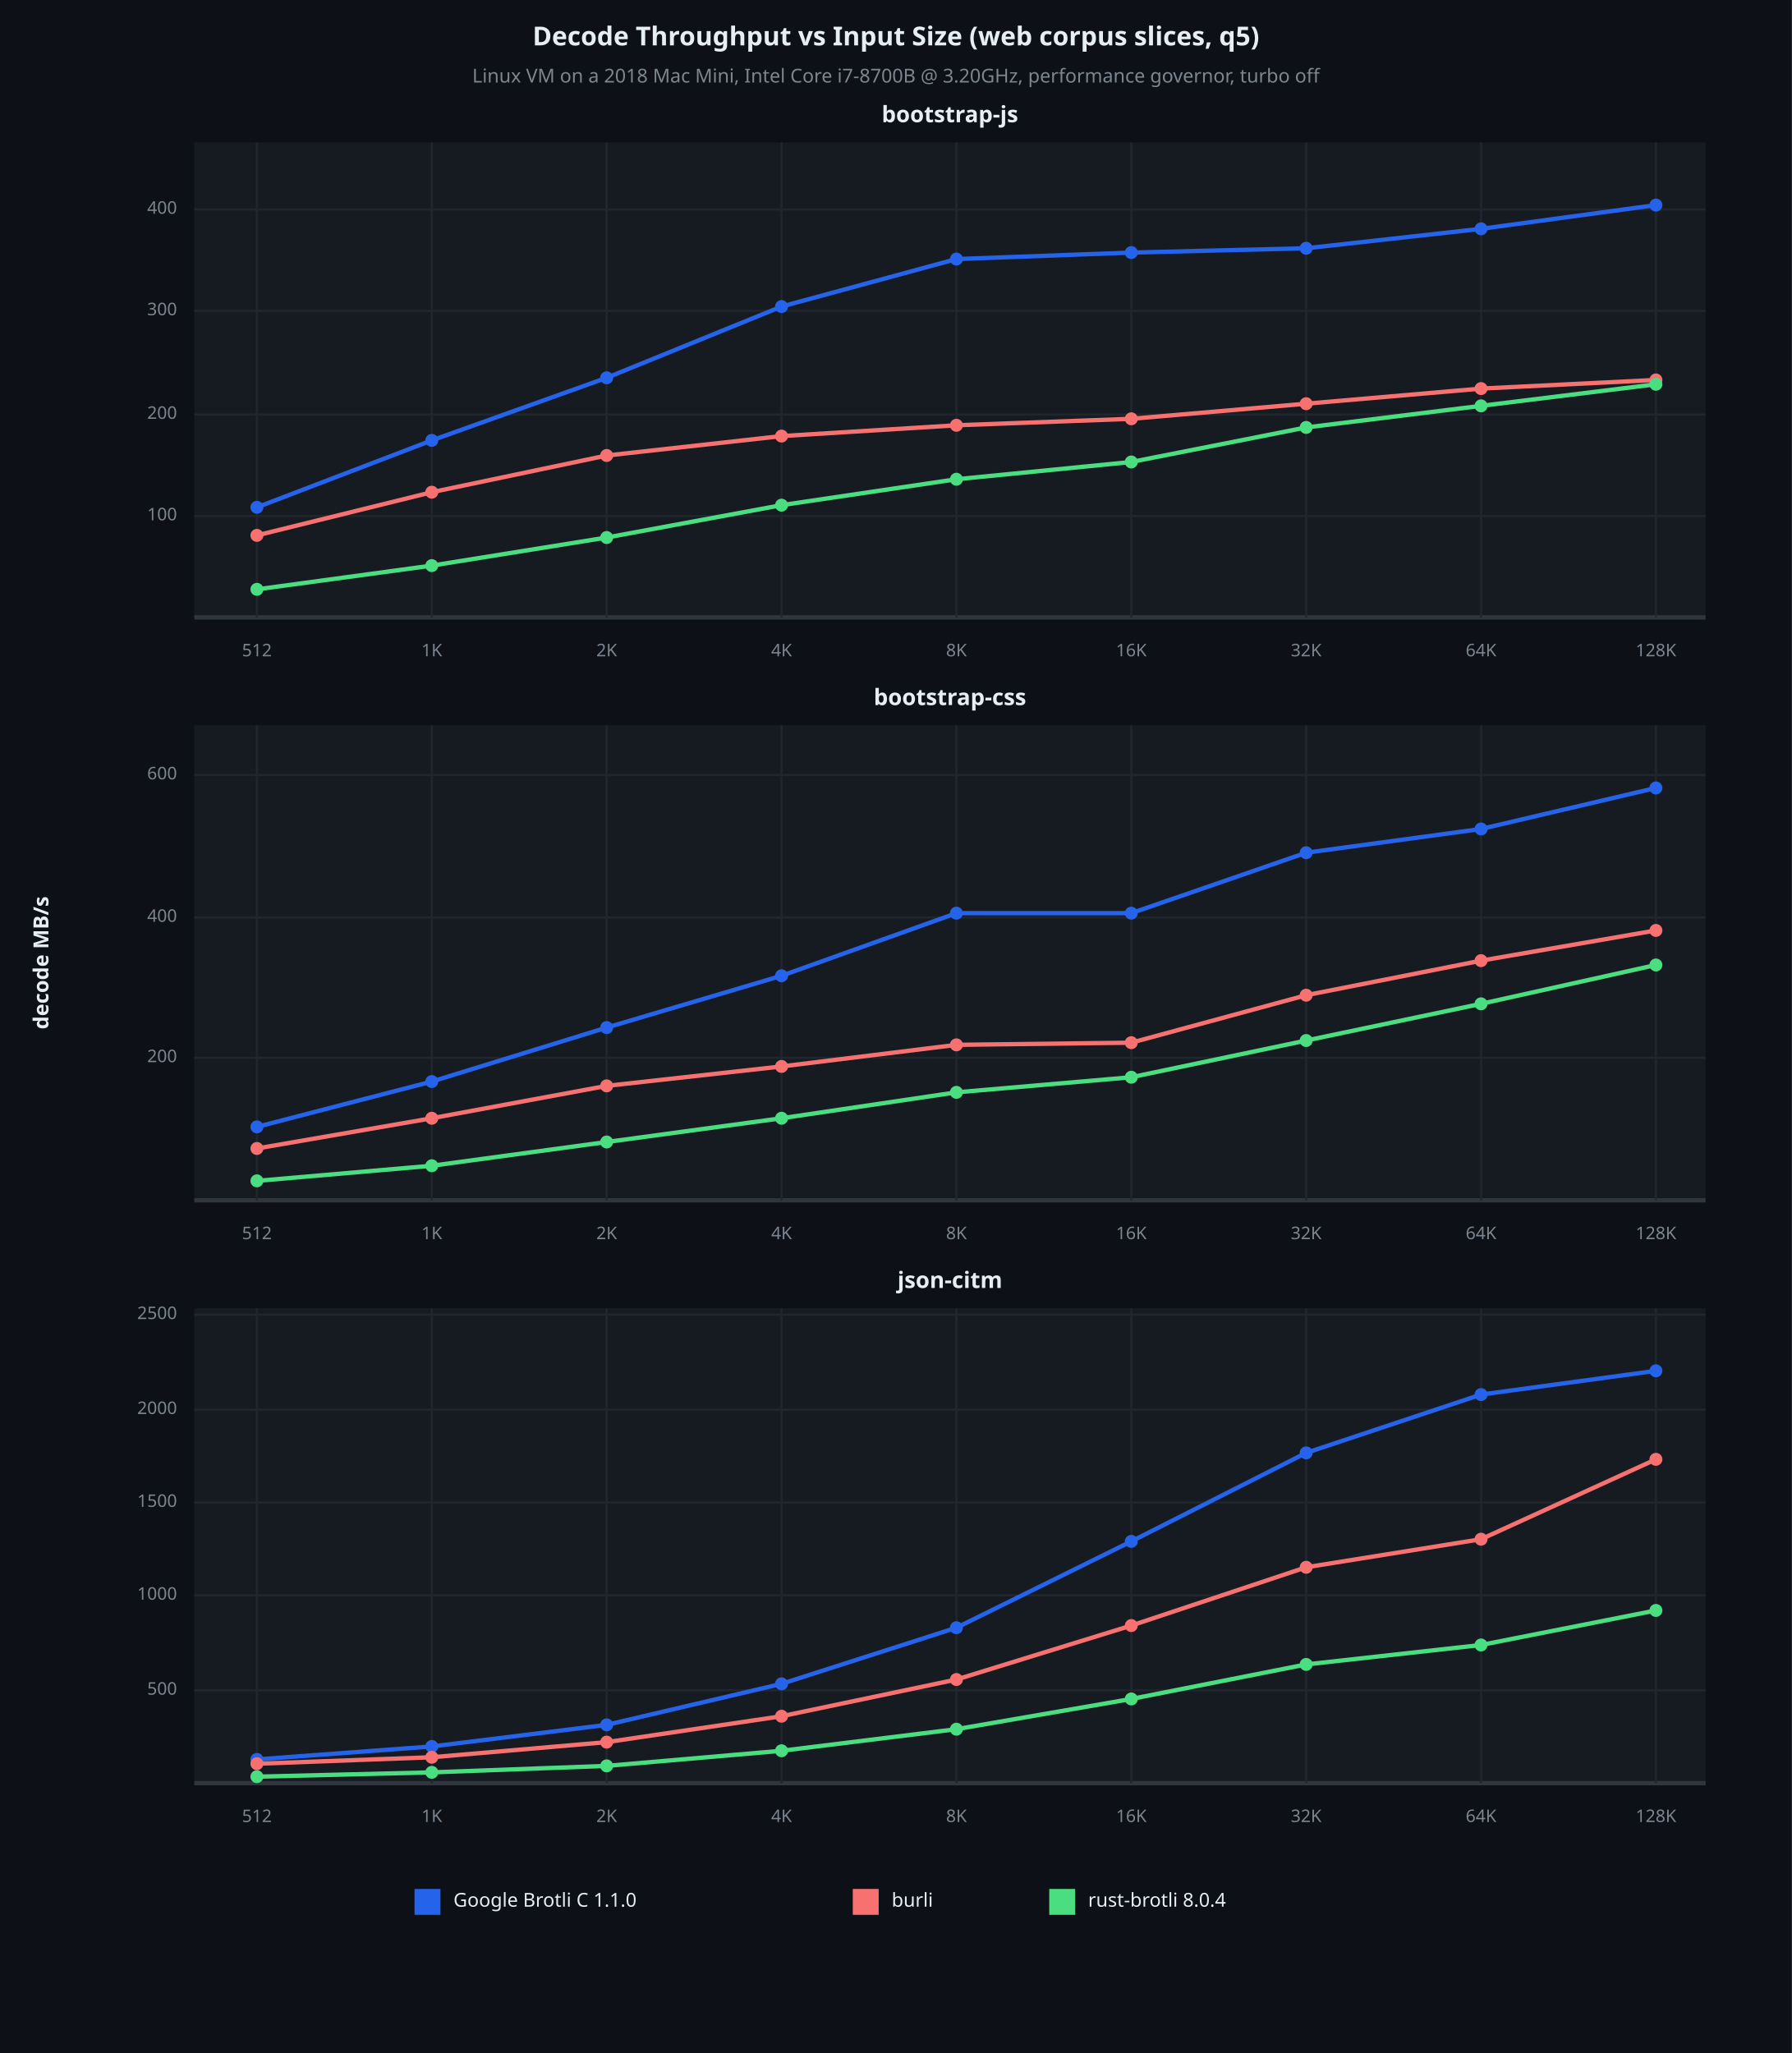
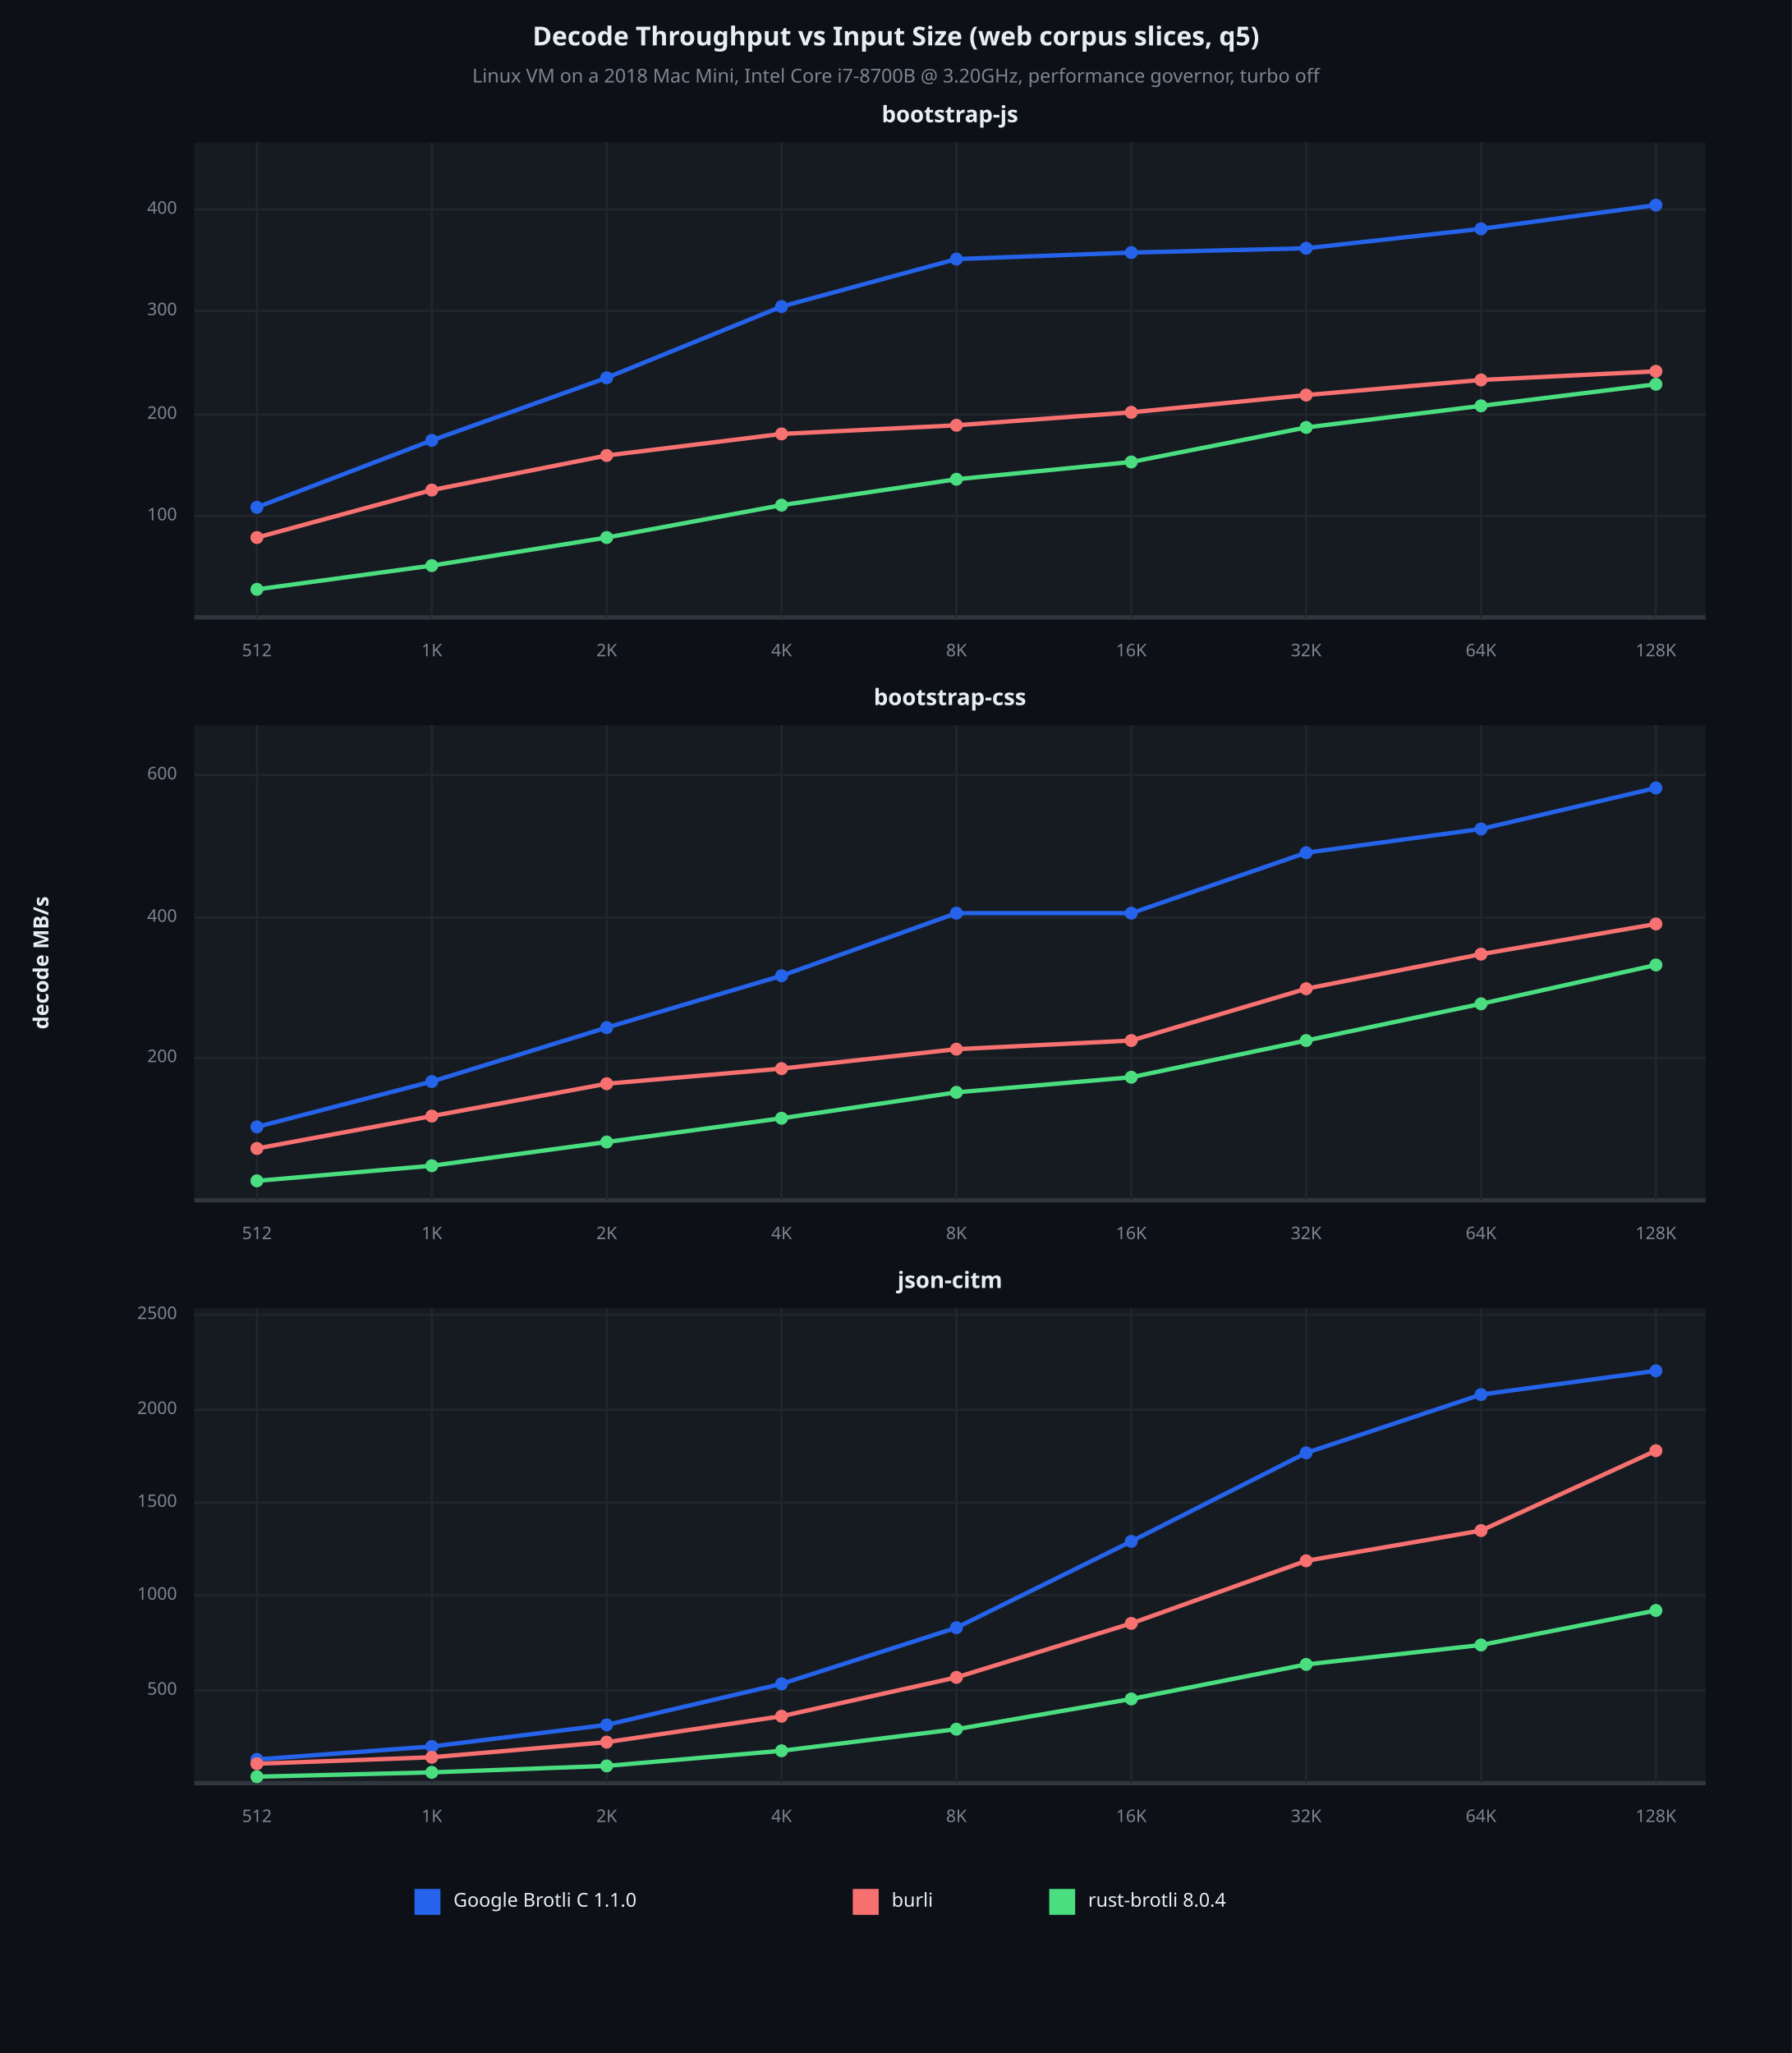
<svg xmlns="http://www.w3.org/2000/svg" viewBox="0 0 830 951" font-family="system-ui, -apple-system, sans-serif">
  <rect x="0" y="0" width="830" height="951" opacity="1" fill="#0D1117" stroke="none" />
  <text x="415" y="18" dy="0.5ex" text-anchor="middle" font-family="sans-serif" font-size="12.097" opacity="1" fill="#E6EDF3" font-weight="bold">
Decode Throughput vs Input Size (web corpus slices, q5)
</text>
  <text x="415" y="36" dy="0.5ex" text-anchor="middle" font-family="sans-serif" font-size="8.871" opacity="1" fill="#7D8590">
Linux VM on a 2018 Mac Mini, Intel Core i7-8700B @ 3.20GHz, performance governor, turbo off
</text>
  <rect x="90" y="66" width="700" height="220" opacity="1" fill="#161B22" stroke="none" />
  <text x="440" y="54" dy="0.5ex" text-anchor="middle" font-family="sans-serif" font-size="10.484" opacity="1" fill="#E6EDF3" font-weight="bold">
bootstrap-js
</text>
  <polyline fill="none" opacity="1" stroke="#30363D" stroke-width="2" points="90,286 790,286 " />
  <polyline fill="none" opacity="1" stroke="#21262D" stroke-width="1" points="119,66 119,286 " />
  <text x="119" y="302" dy="0.5ex" text-anchor="middle" font-family="sans-serif" font-size="8.065" opacity="1" fill="#7D8590">
512
</text>
  <polyline fill="none" opacity="1" stroke="#21262D" stroke-width="1" points="200,66 200,286 " />
  <text x="200" y="302" dy="0.5ex" text-anchor="middle" font-family="sans-serif" font-size="8.065" opacity="1" fill="#7D8590">
1K
</text>
  <polyline fill="none" opacity="1" stroke="#21262D" stroke-width="1" points="281,66 281,286 " />
  <text x="281" y="302" dy="0.5ex" text-anchor="middle" font-family="sans-serif" font-size="8.065" opacity="1" fill="#7D8590">
2K
</text>
  <polyline fill="none" opacity="1" stroke="#21262D" stroke-width="1" points="362,66 362,286 " />
  <text x="362" y="302" dy="0.5ex" text-anchor="middle" font-family="sans-serif" font-size="8.065" opacity="1" fill="#7D8590">
4K
</text>
  <polyline fill="none" opacity="1" stroke="#21262D" stroke-width="1" points="443,66 443,286 " />
  <text x="443" y="302" dy="0.5ex" text-anchor="middle" font-family="sans-serif" font-size="8.065" opacity="1" fill="#7D8590">
8K
</text>
  <polyline fill="none" opacity="1" stroke="#21262D" stroke-width="1" points="524,66 524,286 " />
  <text x="524" y="302" dy="0.5ex" text-anchor="middle" font-family="sans-serif" font-size="8.065" opacity="1" fill="#7D8590">
16K
</text>
  <polyline fill="none" opacity="1" stroke="#21262D" stroke-width="1" points="605,66 605,286 " />
  <text x="605" y="302" dy="0.5ex" text-anchor="middle" font-family="sans-serif" font-size="8.065" opacity="1" fill="#7D8590">
32K
</text>
  <polyline fill="none" opacity="1" stroke="#21262D" stroke-width="1" points="686,66 686,286 " />
  <text x="686" y="302" dy="0.5ex" text-anchor="middle" font-family="sans-serif" font-size="8.065" opacity="1" fill="#7D8590">
64K
</text>
  <polyline fill="none" opacity="1" stroke="#21262D" stroke-width="1" points="767,66 767,286 " />
  <text x="767" y="302" dy="0.5ex" text-anchor="middle" font-family="sans-serif" font-size="8.065" opacity="1" fill="#7D8590">
128K
</text>
  <polyline fill="none" opacity="1" stroke="#21262D" stroke-width="1" points="90,239 790,239 " />
  <text x="82" y="239" dy="0.5ex" text-anchor="end" font-family="sans-serif" font-size="8.065" opacity="1" fill="#7D8590">
100
</text>
  <polyline fill="none" opacity="1" stroke="#21262D" stroke-width="1" points="90,192 790,192 " />
  <text x="82" y="192" dy="0.5ex" text-anchor="end" font-family="sans-serif" font-size="8.065" opacity="1" fill="#7D8590">
200
</text>
  <polyline fill="none" opacity="1" stroke="#21262D" stroke-width="1" points="90,144 790,144 " />
  <text x="82" y="144" dy="0.5ex" text-anchor="end" font-family="sans-serif" font-size="8.065" opacity="1" fill="#7D8590">
300
</text>
  <polyline fill="none" opacity="1" stroke="#21262D" stroke-width="1" points="90,97 790,97 " />
  <text x="82" y="97" dy="0.5ex" text-anchor="end" font-family="sans-serif" font-size="8.065" opacity="1" fill="#7D8590">
400
</text>
  <polyline fill="none" opacity="1" stroke="#2563EB" stroke-width="2" points="119,235 200,204 281,175 362,142 443,120 524,117 605,115 686,106 767,95 " />
  <circle cx="119" cy="235" r="3" opacity="1" fill="#2563EB" stroke="none" stroke-width="1" />
  <circle cx="200" cy="204" r="3" opacity="1" fill="#2563EB" stroke="none" stroke-width="1" />
  <circle cx="281" cy="175" r="3" opacity="1" fill="#2563EB" stroke="none" stroke-width="1" />
  <circle cx="362" cy="142" r="3" opacity="1" fill="#2563EB" stroke="none" stroke-width="1" />
  <circle cx="443" cy="120" r="3" opacity="1" fill="#2563EB" stroke="none" stroke-width="1" />
  <circle cx="524" cy="117" r="3" opacity="1" fill="#2563EB" stroke="none" stroke-width="1" />
  <circle cx="605" cy="115" r="3" opacity="1" fill="#2563EB" stroke="none" stroke-width="1" />
  <circle cx="686" cy="106" r="3" opacity="1" fill="#2563EB" stroke="none" stroke-width="1" />
  <circle cx="767" cy="95" r="3" opacity="1" fill="#2563EB" stroke="none" stroke-width="1" />
-   <polyline fill="none" opacity="1" stroke="#F87171" stroke-width="2" points="119,248 200,228 281,211 362,202 443,197 524,194 605,187 686,180 767,176 " />
-   <circle cx="119" cy="248" r="3" opacity="1" fill="#F87171" stroke="none" stroke-width="1" />
-   <circle cx="200" cy="228" r="3" opacity="1" fill="#F87171" stroke="none" stroke-width="1" />
+   <polyline fill="none" opacity="1" stroke="#F87171" stroke-width="2" points="119,249 200,227 281,211 362,201 443,197 524,191 605,183 686,176 767,172 " />
+   <circle cx="119" cy="249" r="3" opacity="1" fill="#F87171" stroke="none" stroke-width="1" />
+   <circle cx="200" cy="227" r="3" opacity="1" fill="#F87171" stroke="none" stroke-width="1" />
  <circle cx="281" cy="211" r="3" opacity="1" fill="#F87171" stroke="none" stroke-width="1" />
-   <circle cx="362" cy="202" r="3" opacity="1" fill="#F87171" stroke="none" stroke-width="1" />
+   <circle cx="362" cy="201" r="3" opacity="1" fill="#F87171" stroke="none" stroke-width="1" />
  <circle cx="443" cy="197" r="3" opacity="1" fill="#F87171" stroke="none" stroke-width="1" />
-   <circle cx="524" cy="194" r="3" opacity="1" fill="#F87171" stroke="none" stroke-width="1" />
-   <circle cx="605" cy="187" r="3" opacity="1" fill="#F87171" stroke="none" stroke-width="1" />
-   <circle cx="686" cy="180" r="3" opacity="1" fill="#F87171" stroke="none" stroke-width="1" />
-   <circle cx="767" cy="176" r="3" opacity="1" fill="#F87171" stroke="none" stroke-width="1" />
+   <circle cx="524" cy="191" r="3" opacity="1" fill="#F87171" stroke="none" stroke-width="1" />
+   <circle cx="605" cy="183" r="3" opacity="1" fill="#F87171" stroke="none" stroke-width="1" />
+   <circle cx="686" cy="176" r="3" opacity="1" fill="#F87171" stroke="none" stroke-width="1" />
+   <circle cx="767" cy="172" r="3" opacity="1" fill="#F87171" stroke="none" stroke-width="1" />
  <polyline fill="none" opacity="1" stroke="#4ADE80" stroke-width="2" points="119,273 200,262 281,249 362,234 443,222 524,214 605,198 686,188 767,178 " />
  <circle cx="119" cy="273" r="3" opacity="1" fill="#4ADE80" stroke="none" stroke-width="1" />
  <circle cx="200" cy="262" r="3" opacity="1" fill="#4ADE80" stroke="none" stroke-width="1" />
  <circle cx="281" cy="249" r="3" opacity="1" fill="#4ADE80" stroke="none" stroke-width="1" />
  <circle cx="362" cy="234" r="3" opacity="1" fill="#4ADE80" stroke="none" stroke-width="1" />
  <circle cx="443" cy="222" r="3" opacity="1" fill="#4ADE80" stroke="none" stroke-width="1" />
  <circle cx="524" cy="214" r="3" opacity="1" fill="#4ADE80" stroke="none" stroke-width="1" />
  <circle cx="605" cy="198" r="3" opacity="1" fill="#4ADE80" stroke="none" stroke-width="1" />
  <circle cx="686" cy="188" r="3" opacity="1" fill="#4ADE80" stroke="none" stroke-width="1" />
  <circle cx="767" cy="178" r="3" opacity="1" fill="#4ADE80" stroke="none" stroke-width="1" />
  <rect x="90" y="336" width="700" height="220" opacity="1" fill="#161B22" stroke="none" />
  <text x="440" y="324" dy="0.5ex" text-anchor="middle" font-family="sans-serif" font-size="10.484" opacity="1" fill="#E6EDF3" font-weight="bold">
bootstrap-css
</text>
  <polyline fill="none" opacity="1" stroke="#30363D" stroke-width="2" points="90,556 790,556 " />
  <polyline fill="none" opacity="1" stroke="#21262D" stroke-width="1" points="119,336 119,556 " />
  <text x="119" y="572" dy="0.5ex" text-anchor="middle" font-family="sans-serif" font-size="8.065" opacity="1" fill="#7D8590">
512
</text>
  <polyline fill="none" opacity="1" stroke="#21262D" stroke-width="1" points="200,336 200,556 " />
  <text x="200" y="572" dy="0.5ex" text-anchor="middle" font-family="sans-serif" font-size="8.065" opacity="1" fill="#7D8590">
1K
</text>
  <polyline fill="none" opacity="1" stroke="#21262D" stroke-width="1" points="281,336 281,556 " />
  <text x="281" y="572" dy="0.5ex" text-anchor="middle" font-family="sans-serif" font-size="8.065" opacity="1" fill="#7D8590">
2K
</text>
  <polyline fill="none" opacity="1" stroke="#21262D" stroke-width="1" points="362,336 362,556 " />
  <text x="362" y="572" dy="0.5ex" text-anchor="middle" font-family="sans-serif" font-size="8.065" opacity="1" fill="#7D8590">
4K
</text>
  <polyline fill="none" opacity="1" stroke="#21262D" stroke-width="1" points="443,336 443,556 " />
  <text x="443" y="572" dy="0.5ex" text-anchor="middle" font-family="sans-serif" font-size="8.065" opacity="1" fill="#7D8590">
8K
</text>
  <polyline fill="none" opacity="1" stroke="#21262D" stroke-width="1" points="524,336 524,556 " />
  <text x="524" y="572" dy="0.5ex" text-anchor="middle" font-family="sans-serif" font-size="8.065" opacity="1" fill="#7D8590">
16K
</text>
  <polyline fill="none" opacity="1" stroke="#21262D" stroke-width="1" points="605,336 605,556 " />
  <text x="605" y="572" dy="0.5ex" text-anchor="middle" font-family="sans-serif" font-size="8.065" opacity="1" fill="#7D8590">
32K
</text>
  <polyline fill="none" opacity="1" stroke="#21262D" stroke-width="1" points="686,336 686,556 " />
  <text x="686" y="572" dy="0.5ex" text-anchor="middle" font-family="sans-serif" font-size="8.065" opacity="1" fill="#7D8590">
64K
</text>
  <polyline fill="none" opacity="1" stroke="#21262D" stroke-width="1" points="767,336 767,556 " />
  <text x="767" y="572" dy="0.5ex" text-anchor="middle" font-family="sans-serif" font-size="8.065" opacity="1" fill="#7D8590">
128K
</text>
  <polyline fill="none" opacity="1" stroke="#21262D" stroke-width="1" points="90,490 790,490 " />
  <text x="82" y="490" dy="0.5ex" text-anchor="end" font-family="sans-serif" font-size="8.065" opacity="1" fill="#7D8590">
200
</text>
  <polyline fill="none" opacity="1" stroke="#21262D" stroke-width="1" points="90,425 790,425 " />
  <text x="82" y="425" dy="0.5ex" text-anchor="end" font-family="sans-serif" font-size="8.065" opacity="1" fill="#7D8590">
400
</text>
  <polyline fill="none" opacity="1" stroke="#21262D" stroke-width="1" points="90,359 790,359 " />
  <text x="82" y="359" dy="0.5ex" text-anchor="end" font-family="sans-serif" font-size="8.065" opacity="1" fill="#7D8590">
600
</text>
  <polyline fill="none" opacity="1" stroke="#2563EB" stroke-width="2" points="119,522 200,501 281,476 362,452 443,423 524,423 605,395 686,384 767,365 " />
  <circle cx="119" cy="522" r="3" opacity="1" fill="#2563EB" stroke="none" stroke-width="1" />
  <circle cx="200" cy="501" r="3" opacity="1" fill="#2563EB" stroke="none" stroke-width="1" />
  <circle cx="281" cy="476" r="3" opacity="1" fill="#2563EB" stroke="none" stroke-width="1" />
  <circle cx="362" cy="452" r="3" opacity="1" fill="#2563EB" stroke="none" stroke-width="1" />
  <circle cx="443" cy="423" r="3" opacity="1" fill="#2563EB" stroke="none" stroke-width="1" />
  <circle cx="524" cy="423" r="3" opacity="1" fill="#2563EB" stroke="none" stroke-width="1" />
  <circle cx="605" cy="395" r="3" opacity="1" fill="#2563EB" stroke="none" stroke-width="1" />
  <circle cx="686" cy="384" r="3" opacity="1" fill="#2563EB" stroke="none" stroke-width="1" />
  <circle cx="767" cy="365" r="3" opacity="1" fill="#2563EB" stroke="none" stroke-width="1" />
-   <polyline fill="none" opacity="1" stroke="#F87171" stroke-width="2" points="119,532 200,518 281,503 362,494 443,484 524,483 605,461 686,445 767,431 " />
+   <polyline fill="none" opacity="1" stroke="#F87171" stroke-width="2" points="119,532 200,517 281,502 362,495 443,486 524,482 605,458 686,442 767,428 " />
  <circle cx="119" cy="532" r="3" opacity="1" fill="#F87171" stroke="none" stroke-width="1" />
-   <circle cx="200" cy="518" r="3" opacity="1" fill="#F87171" stroke="none" stroke-width="1" />
-   <circle cx="281" cy="503" r="3" opacity="1" fill="#F87171" stroke="none" stroke-width="1" />
-   <circle cx="362" cy="494" r="3" opacity="1" fill="#F87171" stroke="none" stroke-width="1" />
-   <circle cx="443" cy="484" r="3" opacity="1" fill="#F87171" stroke="none" stroke-width="1" />
-   <circle cx="524" cy="483" r="3" opacity="1" fill="#F87171" stroke="none" stroke-width="1" />
-   <circle cx="605" cy="461" r="3" opacity="1" fill="#F87171" stroke="none" stroke-width="1" />
-   <circle cx="686" cy="445" r="3" opacity="1" fill="#F87171" stroke="none" stroke-width="1" />
-   <circle cx="767" cy="431" r="3" opacity="1" fill="#F87171" stroke="none" stroke-width="1" />
+   <circle cx="200" cy="517" r="3" opacity="1" fill="#F87171" stroke="none" stroke-width="1" />
+   <circle cx="281" cy="502" r="3" opacity="1" fill="#F87171" stroke="none" stroke-width="1" />
+   <circle cx="362" cy="495" r="3" opacity="1" fill="#F87171" stroke="none" stroke-width="1" />
+   <circle cx="443" cy="486" r="3" opacity="1" fill="#F87171" stroke="none" stroke-width="1" />
+   <circle cx="524" cy="482" r="3" opacity="1" fill="#F87171" stroke="none" stroke-width="1" />
+   <circle cx="605" cy="458" r="3" opacity="1" fill="#F87171" stroke="none" stroke-width="1" />
+   <circle cx="686" cy="442" r="3" opacity="1" fill="#F87171" stroke="none" stroke-width="1" />
+   <circle cx="767" cy="428" r="3" opacity="1" fill="#F87171" stroke="none" stroke-width="1" />
  <polyline fill="none" opacity="1" stroke="#4ADE80" stroke-width="2" points="119,547 200,540 281,529 362,518 443,506 524,499 605,482 686,465 767,447 " />
  <circle cx="119" cy="547" r="3" opacity="1" fill="#4ADE80" stroke="none" stroke-width="1" />
  <circle cx="200" cy="540" r="3" opacity="1" fill="#4ADE80" stroke="none" stroke-width="1" />
  <circle cx="281" cy="529" r="3" opacity="1" fill="#4ADE80" stroke="none" stroke-width="1" />
  <circle cx="362" cy="518" r="3" opacity="1" fill="#4ADE80" stroke="none" stroke-width="1" />
  <circle cx="443" cy="506" r="3" opacity="1" fill="#4ADE80" stroke="none" stroke-width="1" />
  <circle cx="524" cy="499" r="3" opacity="1" fill="#4ADE80" stroke="none" stroke-width="1" />
  <circle cx="605" cy="482" r="3" opacity="1" fill="#4ADE80" stroke="none" stroke-width="1" />
  <circle cx="686" cy="465" r="3" opacity="1" fill="#4ADE80" stroke="none" stroke-width="1" />
  <circle cx="767" cy="447" r="3" opacity="1" fill="#4ADE80" stroke="none" stroke-width="1" />
  <rect x="90" y="606" width="700" height="220" opacity="1" fill="#161B22" stroke="none" />
  <text x="440" y="594" dy="0.5ex" text-anchor="middle" font-family="sans-serif" font-size="10.484" opacity="1" fill="#E6EDF3" font-weight="bold">
json-citm
</text>
  <polyline fill="none" opacity="1" stroke="#30363D" stroke-width="2" points="90,826 790,826 " />
  <polyline fill="none" opacity="1" stroke="#21262D" stroke-width="1" points="119,606 119,826 " />
  <text x="119" y="842" dy="0.5ex" text-anchor="middle" font-family="sans-serif" font-size="8.065" opacity="1" fill="#7D8590">
512
</text>
  <polyline fill="none" opacity="1" stroke="#21262D" stroke-width="1" points="200,606 200,826 " />
  <text x="200" y="842" dy="0.5ex" text-anchor="middle" font-family="sans-serif" font-size="8.065" opacity="1" fill="#7D8590">
1K
</text>
  <polyline fill="none" opacity="1" stroke="#21262D" stroke-width="1" points="281,606 281,826 " />
  <text x="281" y="842" dy="0.5ex" text-anchor="middle" font-family="sans-serif" font-size="8.065" opacity="1" fill="#7D8590">
2K
</text>
  <polyline fill="none" opacity="1" stroke="#21262D" stroke-width="1" points="362,606 362,826 " />
  <text x="362" y="842" dy="0.5ex" text-anchor="middle" font-family="sans-serif" font-size="8.065" opacity="1" fill="#7D8590">
4K
</text>
  <polyline fill="none" opacity="1" stroke="#21262D" stroke-width="1" points="443,606 443,826 " />
  <text x="443" y="842" dy="0.5ex" text-anchor="middle" font-family="sans-serif" font-size="8.065" opacity="1" fill="#7D8590">
8K
</text>
  <polyline fill="none" opacity="1" stroke="#21262D" stroke-width="1" points="524,606 524,826 " />
  <text x="524" y="842" dy="0.5ex" text-anchor="middle" font-family="sans-serif" font-size="8.065" opacity="1" fill="#7D8590">
16K
</text>
  <polyline fill="none" opacity="1" stroke="#21262D" stroke-width="1" points="605,606 605,826 " />
  <text x="605" y="842" dy="0.5ex" text-anchor="middle" font-family="sans-serif" font-size="8.065" opacity="1" fill="#7D8590">
32K
</text>
  <polyline fill="none" opacity="1" stroke="#21262D" stroke-width="1" points="686,606 686,826 " />
  <text x="686" y="842" dy="0.5ex" text-anchor="middle" font-family="sans-serif" font-size="8.065" opacity="1" fill="#7D8590">
64K
</text>
  <polyline fill="none" opacity="1" stroke="#21262D" stroke-width="1" points="767,606 767,826 " />
  <text x="767" y="842" dy="0.5ex" text-anchor="middle" font-family="sans-serif" font-size="8.065" opacity="1" fill="#7D8590">
128K
</text>
  <polyline fill="none" opacity="1" stroke="#21262D" stroke-width="1" points="90,783 790,783 " />
  <text x="82" y="783" dy="0.5ex" text-anchor="end" font-family="sans-serif" font-size="8.065" opacity="1" fill="#7D8590">
500
</text>
  <polyline fill="none" opacity="1" stroke="#21262D" stroke-width="1" points="90,739 790,739 " />
  <text x="82" y="739" dy="0.5ex" text-anchor="end" font-family="sans-serif" font-size="8.065" opacity="1" fill="#7D8590">
1000
</text>
  <polyline fill="none" opacity="1" stroke="#21262D" stroke-width="1" points="90,696 790,696 " />
  <text x="82" y="696" dy="0.5ex" text-anchor="end" font-family="sans-serif" font-size="8.065" opacity="1" fill="#7D8590">
1500
</text>
  <polyline fill="none" opacity="1" stroke="#21262D" stroke-width="1" points="90,653 790,653 " />
  <text x="82" y="653" dy="0.5ex" text-anchor="end" font-family="sans-serif" font-size="8.065" opacity="1" fill="#7D8590">
2000
</text>
  <polyline fill="none" opacity="1" stroke="#21262D" stroke-width="1" points="90,609 790,609 " />
  <text x="82" y="609" dy="0.5ex" text-anchor="end" font-family="sans-serif" font-size="8.065" opacity="1" fill="#7D8590">
2500
</text>
  <polyline fill="none" opacity="1" stroke="#2563EB" stroke-width="2" points="119,815 200,809 281,799 362,780 443,754 524,714 605,673 686,646 767,635 " />
  <circle cx="119" cy="815" r="3" opacity="1" fill="#2563EB" stroke="none" stroke-width="1" />
  <circle cx="200" cy="809" r="3" opacity="1" fill="#2563EB" stroke="none" stroke-width="1" />
  <circle cx="281" cy="799" r="3" opacity="1" fill="#2563EB" stroke="none" stroke-width="1" />
  <circle cx="362" cy="780" r="3" opacity="1" fill="#2563EB" stroke="none" stroke-width="1" />
  <circle cx="443" cy="754" r="3" opacity="1" fill="#2563EB" stroke="none" stroke-width="1" />
  <circle cx="524" cy="714" r="3" opacity="1" fill="#2563EB" stroke="none" stroke-width="1" />
  <circle cx="605" cy="673" r="3" opacity="1" fill="#2563EB" stroke="none" stroke-width="1" />
  <circle cx="686" cy="646" r="3" opacity="1" fill="#2563EB" stroke="none" stroke-width="1" />
  <circle cx="767" cy="635" r="3" opacity="1" fill="#2563EB" stroke="none" stroke-width="1" />
-   <polyline fill="none" opacity="1" stroke="#F87171" stroke-width="2" points="119,817 200,814 281,807 362,795 443,778 524,753 605,726 686,713 767,676 " />
+   <polyline fill="none" opacity="1" stroke="#F87171" stroke-width="2" points="119,817 200,814 281,807 362,795 443,777 524,752 605,723 686,709 767,672 " />
  <circle cx="119" cy="817" r="3" opacity="1" fill="#F87171" stroke="none" stroke-width="1" />
  <circle cx="200" cy="814" r="3" opacity="1" fill="#F87171" stroke="none" stroke-width="1" />
  <circle cx="281" cy="807" r="3" opacity="1" fill="#F87171" stroke="none" stroke-width="1" />
  <circle cx="362" cy="795" r="3" opacity="1" fill="#F87171" stroke="none" stroke-width="1" />
-   <circle cx="443" cy="778" r="3" opacity="1" fill="#F87171" stroke="none" stroke-width="1" />
-   <circle cx="524" cy="753" r="3" opacity="1" fill="#F87171" stroke="none" stroke-width="1" />
-   <circle cx="605" cy="726" r="3" opacity="1" fill="#F87171" stroke="none" stroke-width="1" />
-   <circle cx="686" cy="713" r="3" opacity="1" fill="#F87171" stroke="none" stroke-width="1" />
-   <circle cx="767" cy="676" r="3" opacity="1" fill="#F87171" stroke="none" stroke-width="1" />
+   <circle cx="443" cy="777" r="3" opacity="1" fill="#F87171" stroke="none" stroke-width="1" />
+   <circle cx="524" cy="752" r="3" opacity="1" fill="#F87171" stroke="none" stroke-width="1" />
+   <circle cx="605" cy="723" r="3" opacity="1" fill="#F87171" stroke="none" stroke-width="1" />
+   <circle cx="686" cy="709" r="3" opacity="1" fill="#F87171" stroke="none" stroke-width="1" />
+   <circle cx="767" cy="672" r="3" opacity="1" fill="#F87171" stroke="none" stroke-width="1" />
  <polyline fill="none" opacity="1" stroke="#4ADE80" stroke-width="2" points="119,823 200,821 281,818 362,811 443,801 524,787 605,771 686,762 767,746 " />
  <circle cx="119" cy="823" r="3" opacity="1" fill="#4ADE80" stroke="none" stroke-width="1" />
  <circle cx="200" cy="821" r="3" opacity="1" fill="#4ADE80" stroke="none" stroke-width="1" />
  <circle cx="281" cy="818" r="3" opacity="1" fill="#4ADE80" stroke="none" stroke-width="1" />
  <circle cx="362" cy="811" r="3" opacity="1" fill="#4ADE80" stroke="none" stroke-width="1" />
  <circle cx="443" cy="801" r="3" opacity="1" fill="#4ADE80" stroke="none" stroke-width="1" />
  <circle cx="524" cy="787" r="3" opacity="1" fill="#4ADE80" stroke="none" stroke-width="1" />
  <circle cx="605" cy="771" r="3" opacity="1" fill="#4ADE80" stroke="none" stroke-width="1" />
  <circle cx="686" cy="762" r="3" opacity="1" fill="#4ADE80" stroke="none" stroke-width="1" />
  <circle cx="767" cy="746" r="3" opacity="1" fill="#4ADE80" stroke="none" stroke-width="1" />
  <text x="20" y="446" dy="0.5ex" text-anchor="middle" font-family="sans-serif" font-size="9.677" opacity="1" fill="#E6EDF3" font-weight="bold" transform="rotate(270, 20, 446)">
decode MB/s
</text>
  <rect x="192" y="875" width="12" height="12" opacity="1" fill="#2563EB" stroke="none" />
  <text x="210" y="881" dy="0.5ex" text-anchor="start" font-family="sans-serif" font-size="8.871" opacity="1" fill="#E6EDF3">
Google Brotli C 1.1.0
</text>
  <rect x="395" y="875" width="12" height="12" opacity="1" fill="#F87171" stroke="none" />
  <text x="413" y="881" dy="0.5ex" text-anchor="start" font-family="sans-serif" font-size="8.871" opacity="1" fill="#E6EDF3">
burli
</text>
  <rect x="486" y="875" width="12" height="12" opacity="1" fill="#4ADE80" stroke="none" />
  <text x="504" y="881" dy="0.5ex" text-anchor="start" font-family="sans-serif" font-size="8.871" opacity="1" fill="#E6EDF3">
rust-brotli 8.0.4
</text>
</svg>
